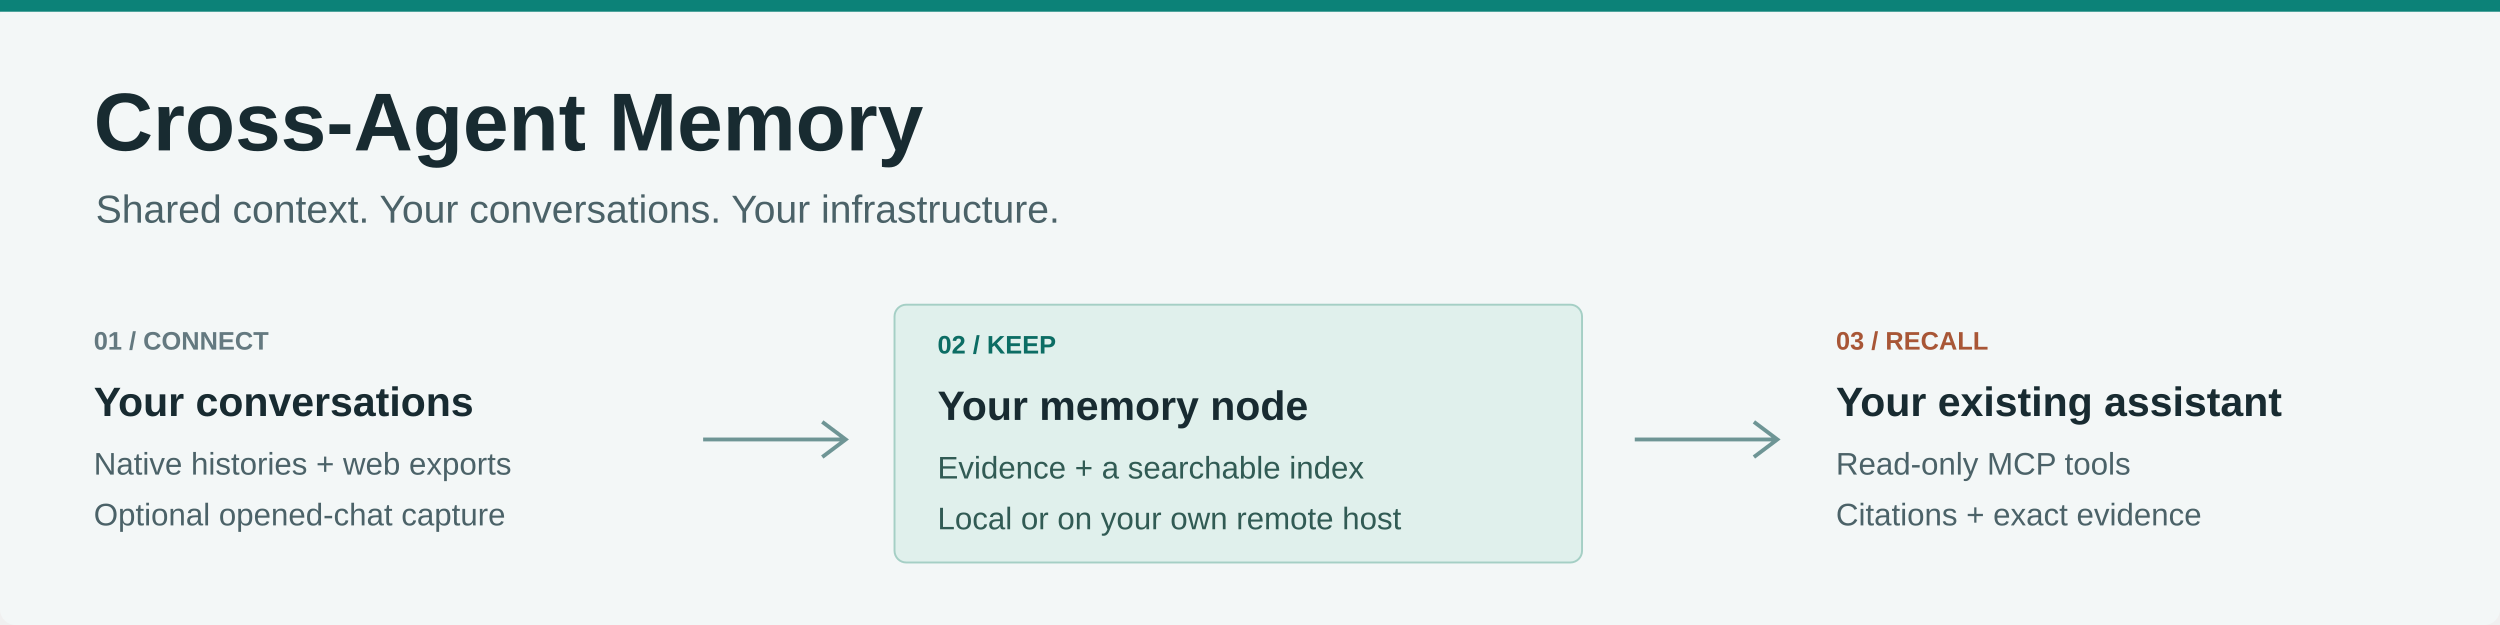
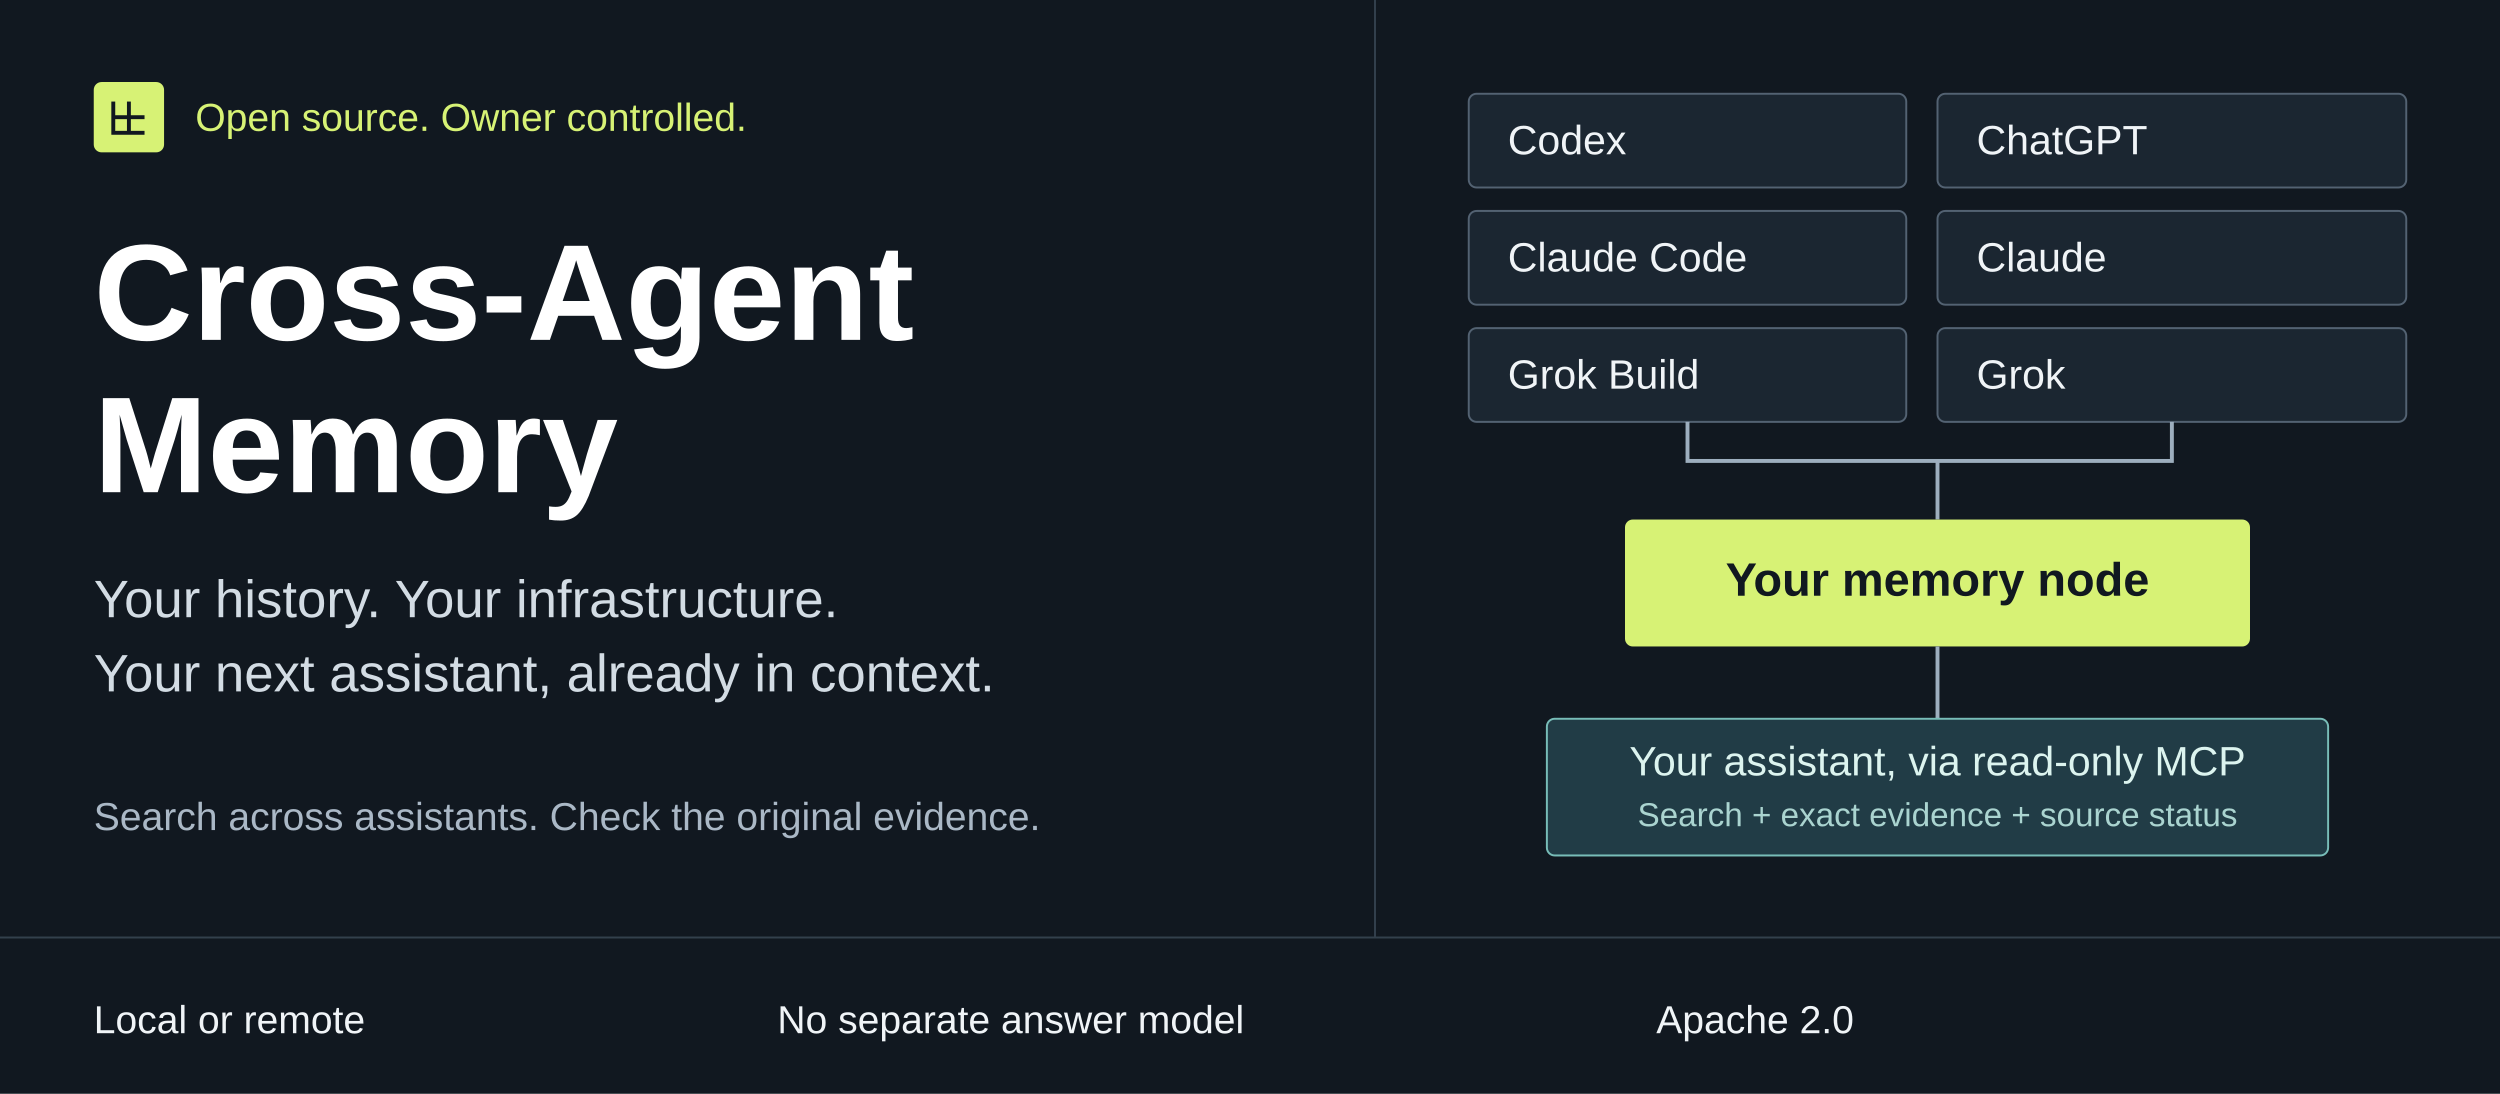
- <svg xmlns="http://www.w3.org/2000/svg" width="1280" height="320" viewBox="0 0 1280 320" role="img" aria-labelledby="title description">
-   <rect width="1280" height="320" rx="8" fill="#f3f7f7" />
-   <path d="M0 0H1280V6H0Z" fill="#0c8278" />
-   <g font-family="Arial, Helvetica, sans-serif" fill="#182b31">
-     <text x="48" y="77" font-size="42" font-weight="700">Cross-Agent Memory</text>
-     <text x="49" y="114" font-size="20" fill="#4b6268">Shared context. Your conversations. Your infrastructure.</text>
-     <text x="48" y="179" font-size="13" font-weight="700" fill="#647980">01 / CONNECT</text>
-     <text x="48" y="213" font-size="21" font-weight="700">Your conversations</text>
-     <text x="48" y="243" font-size="16" fill="#4b6268">Native histories + web exports</text>
-     <text x="48" y="269" font-size="16" fill="#4b6268">Optional opened-chat capture</text>
-     <path d="M360 225H433m-12-9 12 9-12 9" fill="none" stroke="#6e9595" stroke-width="2" />
-     <rect x="458" y="156" width="352" height="132" rx="6" fill="#e0f0ec" stroke="#a5cfc5" />
-     <text x="480" y="181" font-size="13" font-weight="700" fill="#0c6d64">02 / KEEP</text>
-     <text x="480" y="215" font-size="21" font-weight="700">Your memory node</text>
-     <text x="480" y="245" font-size="16" fill="#315b54">Evidence + a searchable index</text>
-     <text x="480" y="271" font-size="16" fill="#315b54">Local or on your own remote host</text>
-     <path d="M837 225H910m-12-9 12 9-12 9" fill="none" stroke="#6e9595" stroke-width="2" />
-     <text x="940" y="179" font-size="13" font-weight="700" fill="#a85636">03 / RECALL</text>
-     <text x="940" y="213" font-size="21" font-weight="700">Your existing assistant</text>
-     <text x="940" y="243" font-size="16" fill="#4b6268">Read-only MCP tools</text>
-     <text x="940" y="269" font-size="16" fill="#4b6268">Citations + exact evidence</text>
+ <svg xmlns="http://www.w3.org/2000/svg" width="1280" height="560" viewBox="0 0 1280 560" role="img" aria-labelledby="title desc">
+   <rect width="1280" height="560" fill="#111820" />
+   <path d="M0 480H1280M704 0V480" stroke="#33404c" />
+   <g font-family="Arial, Helvetica, sans-serif" letter-spacing="0">
+     <rect x="48" y="42" width="36" height="36" rx="4" fill="#d7f275" />
+     <path d="M58 52v16h16M58 60h16M66 52v16" fill="none" stroke="#111820" stroke-width="2" />
+     <text x="100" y="67" fill="#d7f275" font-size="20">Open source. Owner controlled.</text>
+     <text x="48" y="174" fill="#ffffff" font-size="70" font-weight="700">Cross-Agent</text>
+     <text x="48" y="252" fill="#ffffff" font-size="70" font-weight="700">Memory</text>
+     <text x="48" y="316" fill="#d3dce4" font-size="27">Your history. Your infrastructure.</text>
+     <text x="48" y="354" fill="#d3dce4" font-size="27">Your next assistant, already in context.</text>
+     <text x="48" y="425" fill="#aab8c6" font-size="20">Search across assistants. Check the original evidence.</text>
+     <g fill="#1b2631" stroke="#536272">
+       <rect x="752" y="48" width="224" height="48" rx="4" />
+       <rect x="992" y="48" width="240" height="48" rx="4" />
+       <rect x="752" y="108" width="224" height="48" rx="4" />
+       <rect x="992" y="108" width="240" height="48" rx="4" />
+       <rect x="752" y="168" width="224" height="48" rx="4" />
+       <rect x="992" y="168" width="240" height="48" rx="4" />
+     </g>
+     <g fill="#f0f4f7" font-size="21">
+       <text x="772" y="79">Codex</text>
+       <text x="1012" y="79">ChatGPT</text>
+       <text x="772" y="139">Claude Code</text>
+       <text x="1012" y="139">Claude</text>
+       <text x="772" y="199">Grok Build</text>
+       <text x="1012" y="199">Grok</text>
+     </g>
+     <path d="M864 216v20h128m120-20v20H992v30" fill="none" stroke="#9daebe" stroke-width="2" />
+     <rect x="832" y="266" width="320" height="65" rx="4" fill="#d7f275" />
+     <text x="992" y="305" fill="#111820" text-anchor="middle" font-size="24" font-weight="700">Your memory node</text>
+     <path d="M992 331v37" stroke="#9daebe" stroke-width="2" />
+     <rect x="792" y="368" width="400" height="70" rx="4" fill="#213c46" stroke="#78bdb8" />
+     <text x="992" y="397" fill="#dcf4ef" text-anchor="middle" font-size="21">Your assistant, via read-only MCP</text>
+     <text x="992" y="423" fill="#aad4d0" text-anchor="middle" font-size="17">Search + exact evidence + source status</text>
+     <text x="48" y="529" fill="#f0f4f7" font-size="20">Local or remote</text>
+     <text x="398" y="529" fill="#f0f4f7" font-size="20">No separate answer model</text>
+     <text x="848" y="529" fill="#f0f4f7" font-size="20">Apache 2.0</text>
  </g>
</svg>
